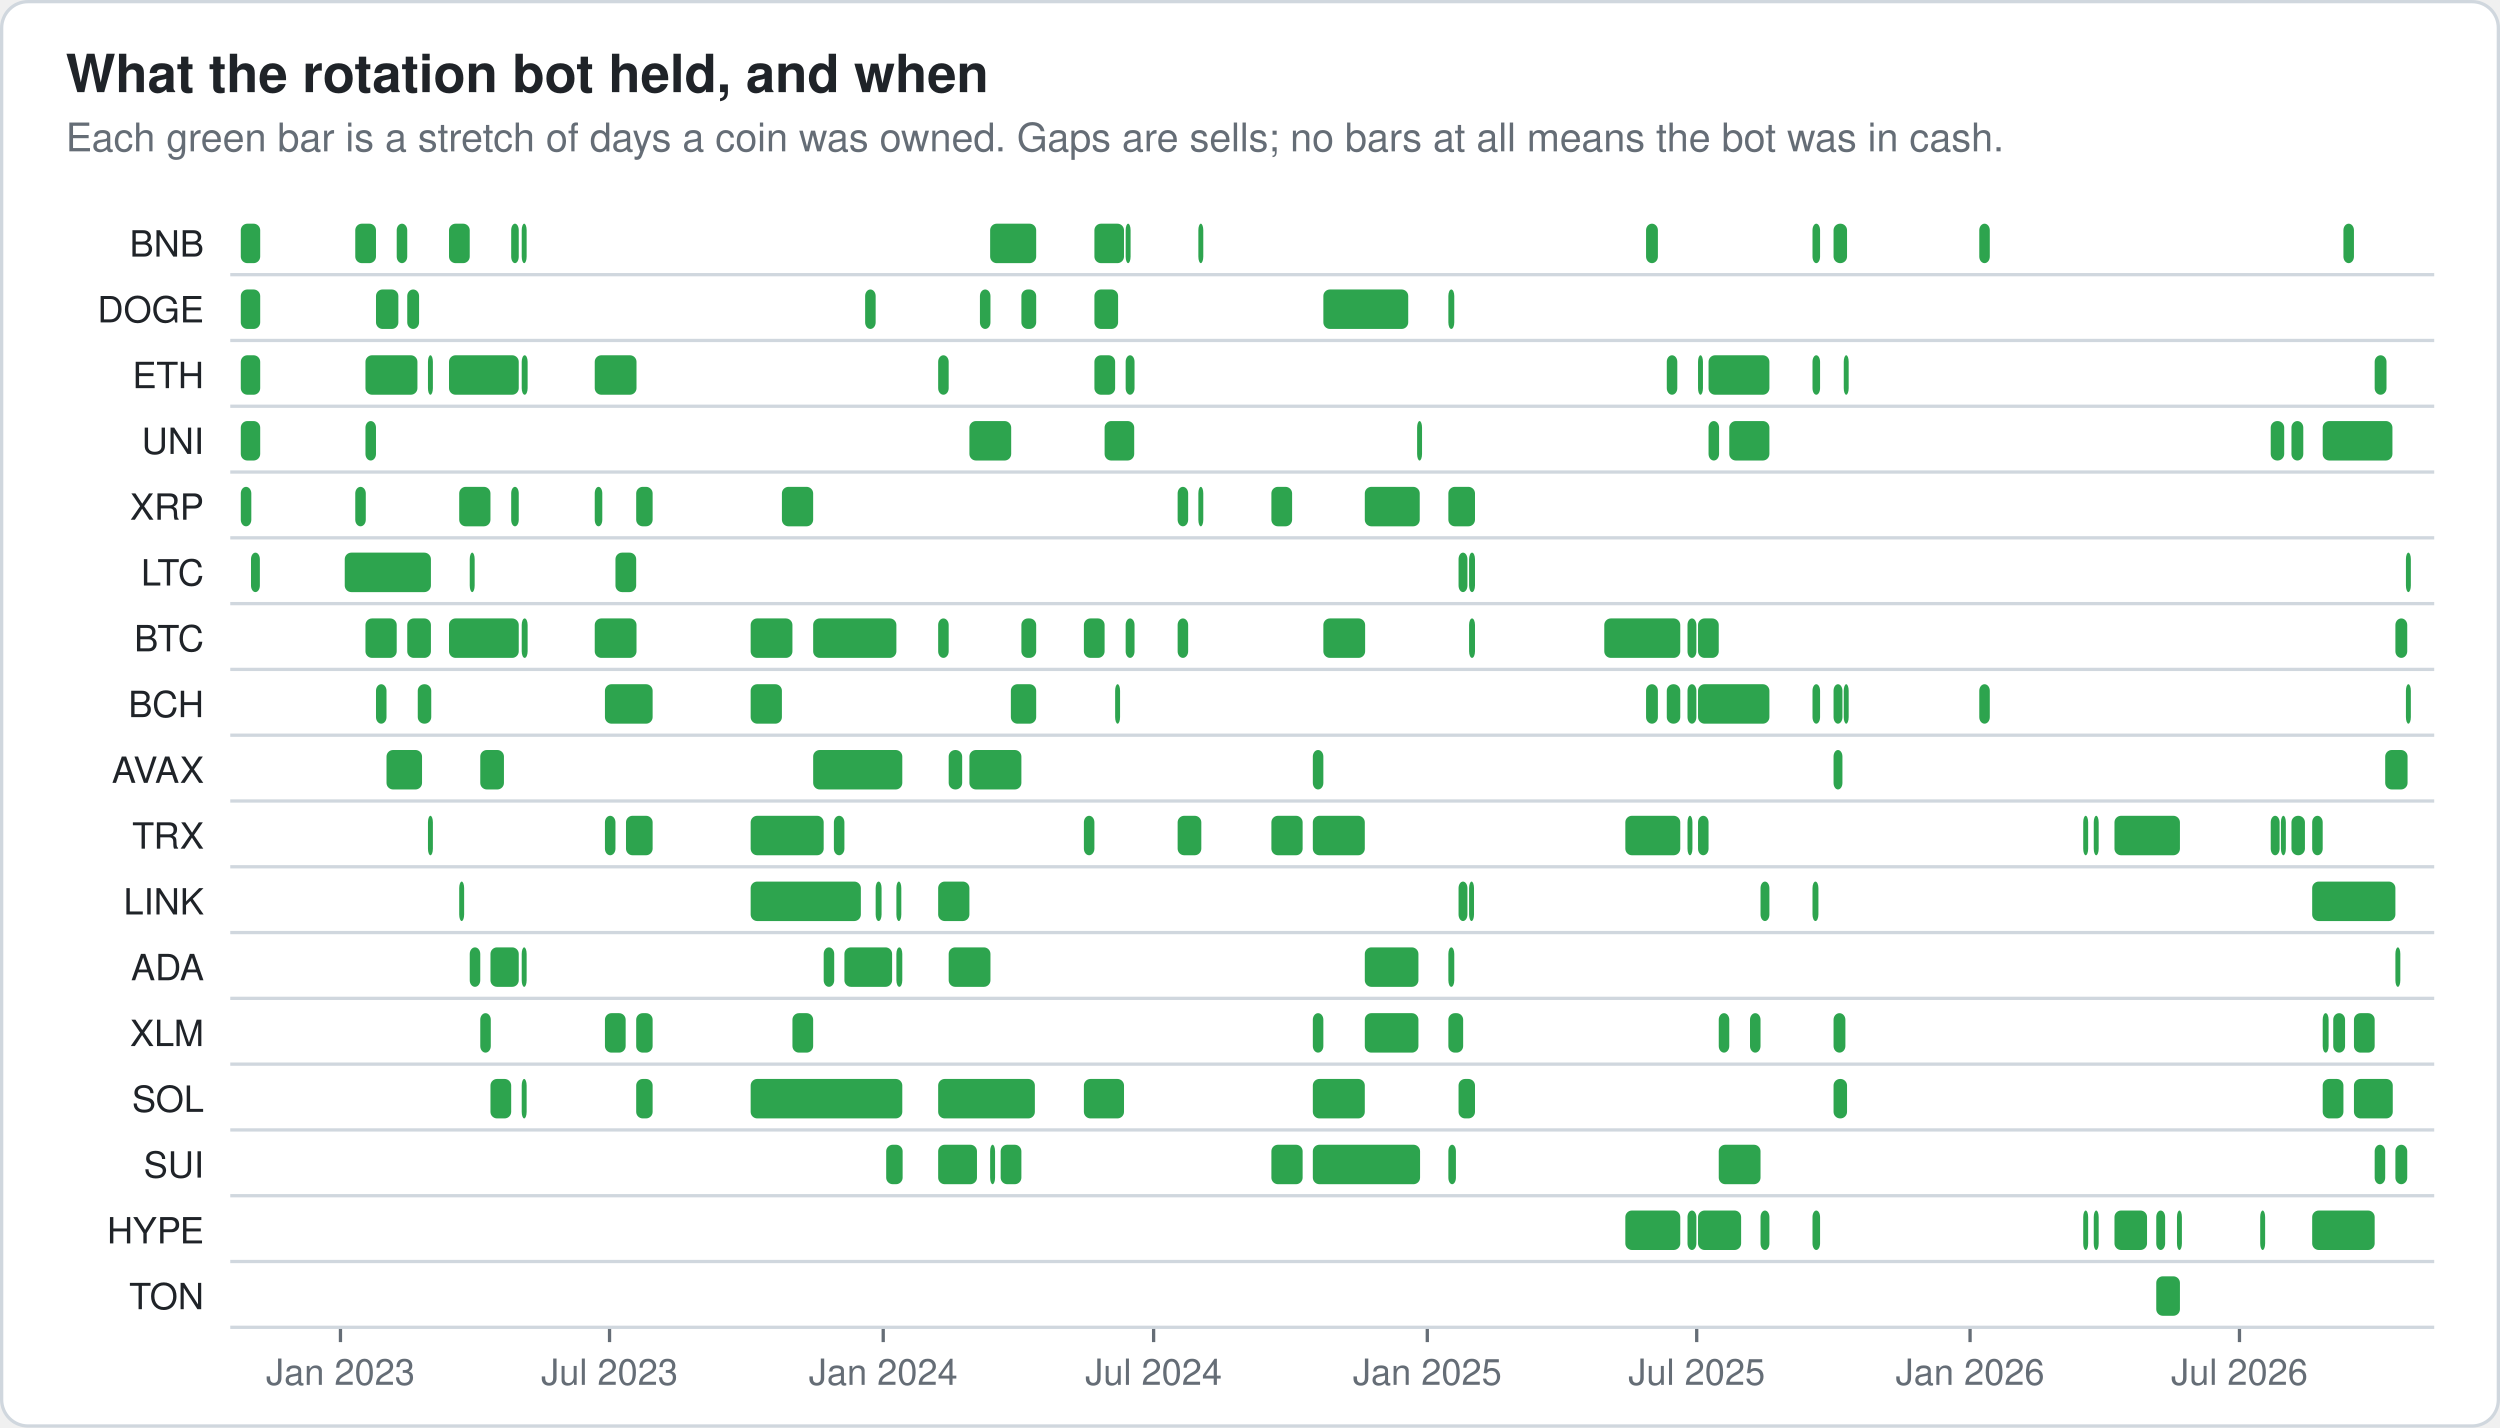
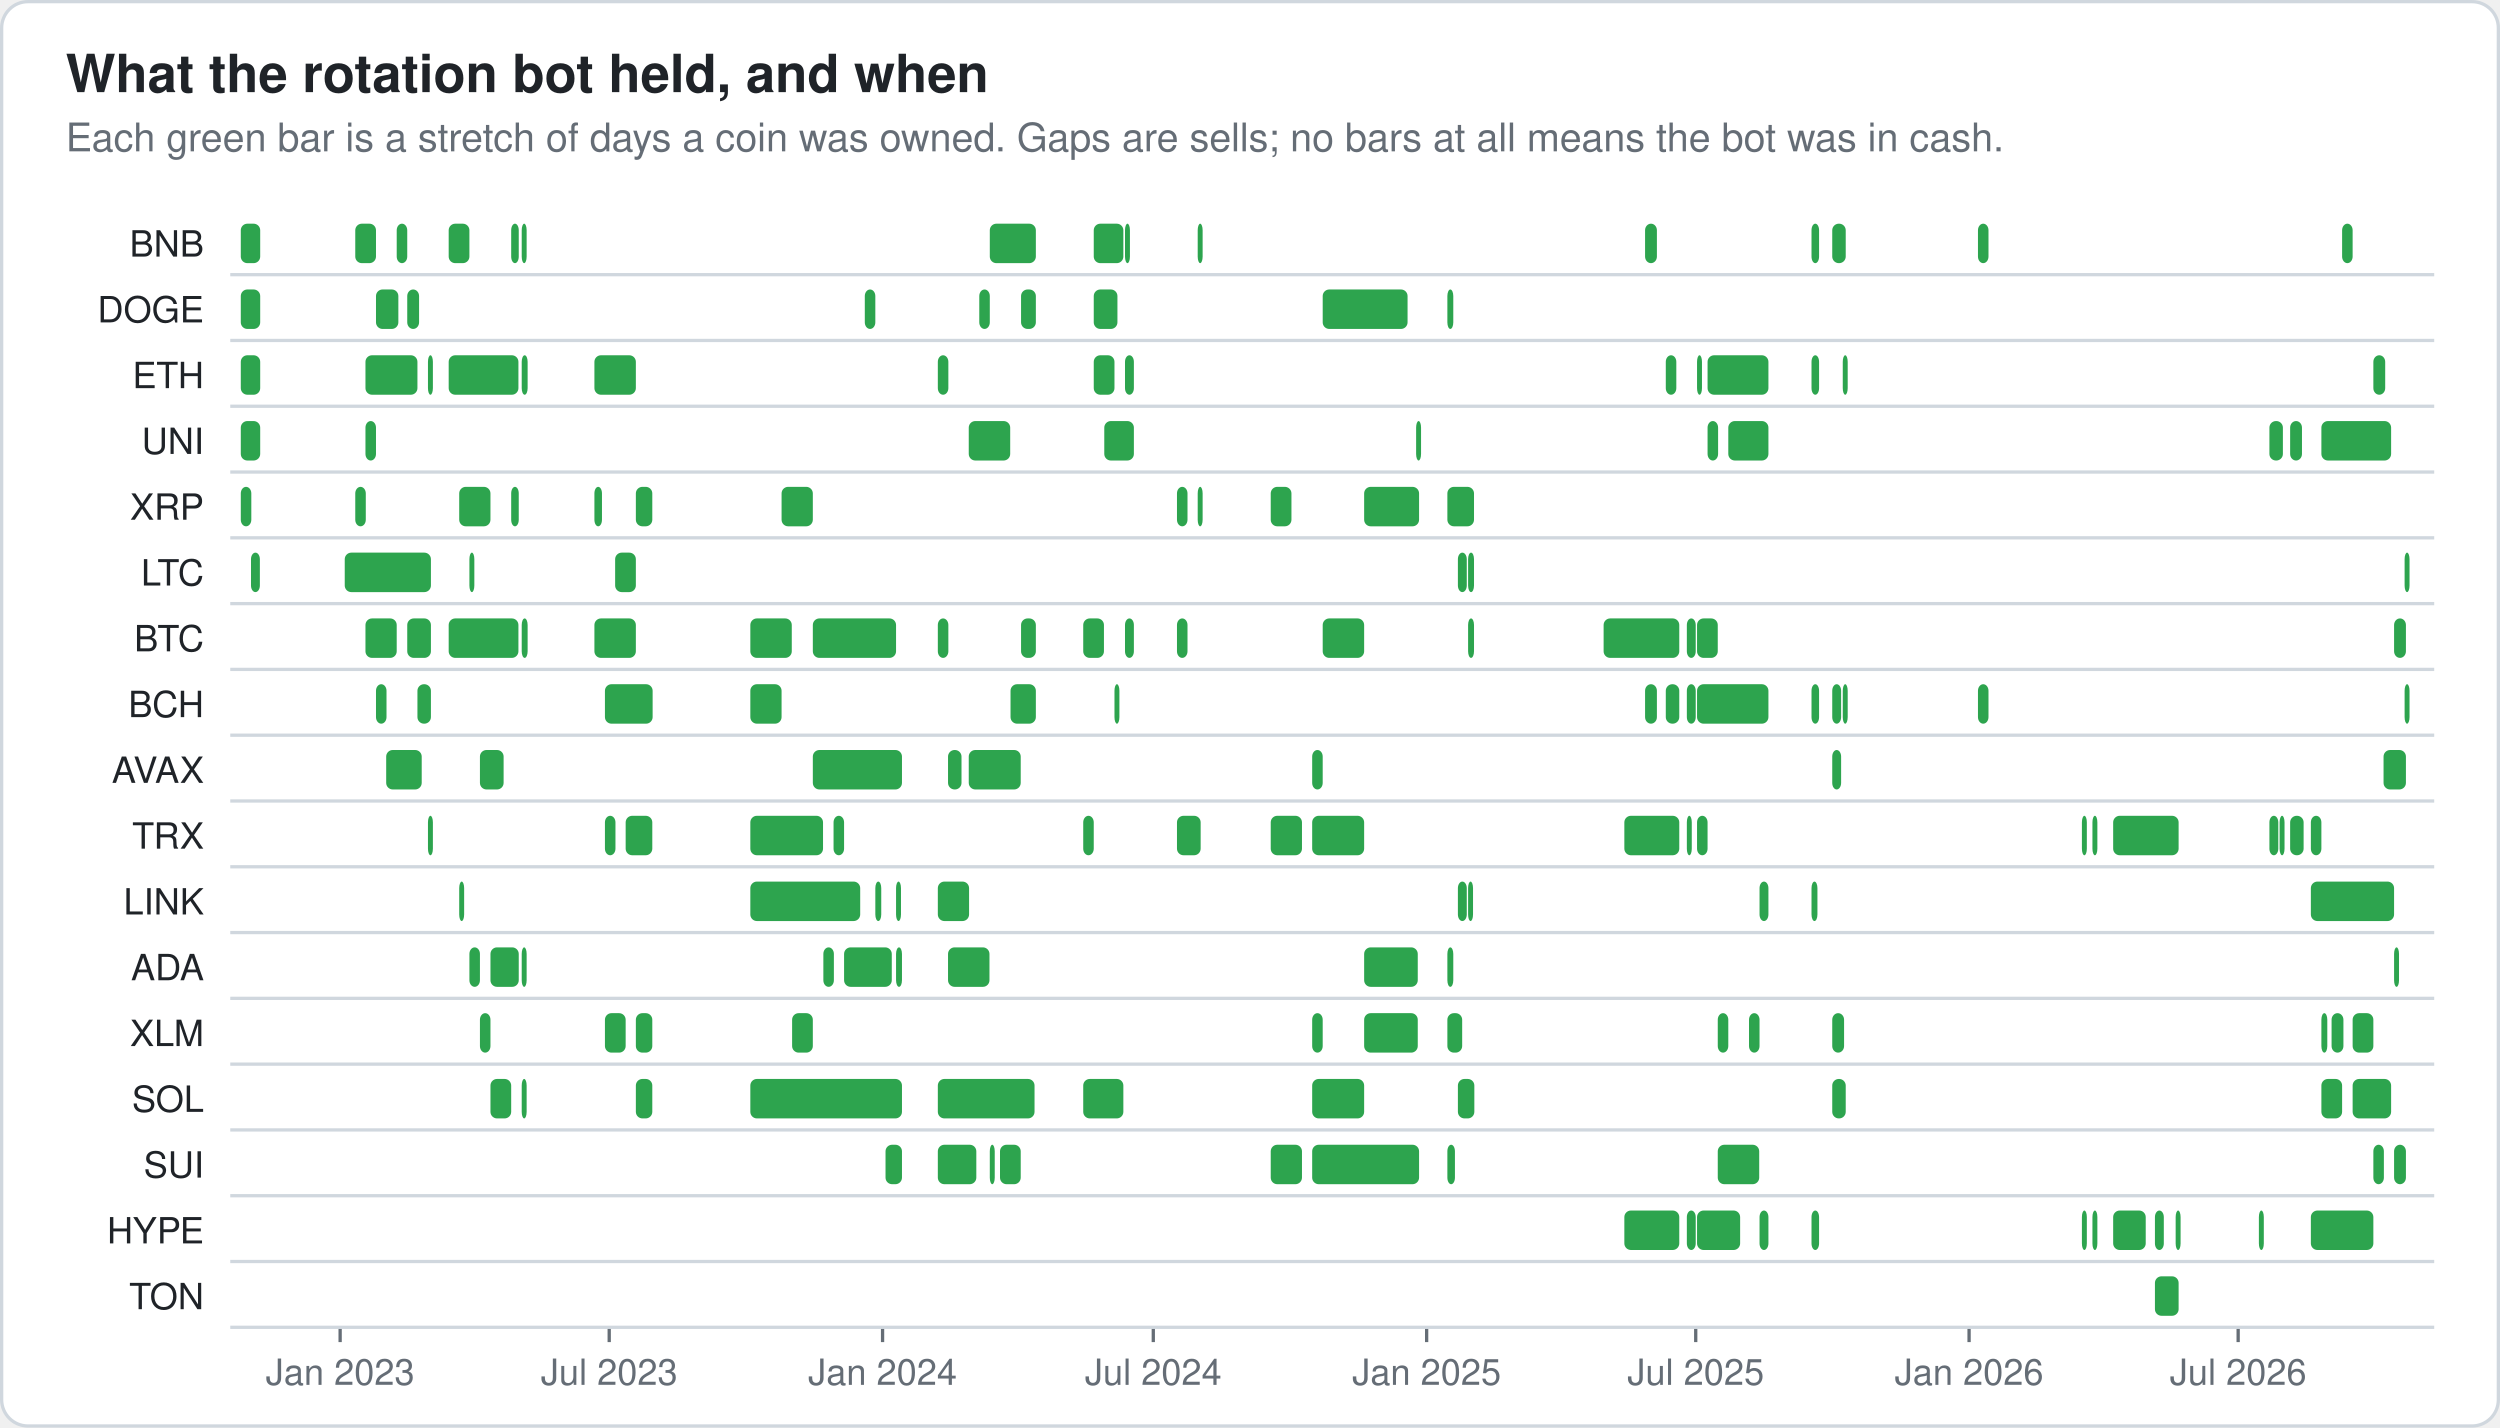
<svg xmlns="http://www.w3.org/2000/svg" width="760" height="434" viewBox="0 0 760 434" font-family="Helvetica, Arial, sans-serif">
  <rect x="0.5" y="0.5" width="759" height="433" rx="8" fill="#ffffff" stroke="#d0d7de" />
  <text x="20" y="28" font-size="16" font-weight="bold" fill="#1f2328">What the rotation bot held, and when</text>
  <text x="20" y="46" font-size="12" fill="#656d76">Each green bar is a stretch of days a coin was owned. Gaps are sells; no bars at all means the bot was in cash.</text>
  <text x="62" y="78" font-size="11" text-anchor="end" fill="#1f2328">BNB</text>
  <line x1="70" y1="83.5" x2="740" y2="83.5" stroke="#d0d7de" />
  <rect x="73.2" y="68" width="5.9" height="12" rx="2" fill="#2da44e" />
  <rect x="108.0" y="68" width="6.3" height="12" rx="2" fill="#2da44e" />
  <rect x="120.6" y="68" width="3.2" height="12" rx="2" fill="#2da44e" />
-   <rect x="136.5" y="68" width="6.3" height="12" rx="2" fill="#2da44e" />
+   <rect x="136.4" y="68" width="6.3" height="12" rx="2" fill="#2da44e" />
  <rect x="155.4" y="68" width="2.3" height="12" rx="2" fill="#2da44e" />
  <rect x="158.6" y="68" width="1.5" height="12" rx="2" fill="#2da44e" />
-   <rect x="301.0" y="68" width="14.0" height="12" rx="2" fill="#2da44e" />
-   <rect x="332.7" y="68" width="9.0" height="12" rx="2" fill="#2da44e" />
-   <rect x="342.2" y="68" width="1.5" height="12" rx="2" fill="#2da44e" />
-   <rect x="364.3" y="68" width="1.5" height="12" rx="2" fill="#2da44e" />
-   <rect x="500.4" y="68" width="3.6" height="12" rx="2" fill="#2da44e" />
-   <rect x="551.0" y="68" width="2.3" height="12" rx="2" fill="#2da44e" />
-   <rect x="557.4" y="68" width="4.1" height="12" rx="2" fill="#2da44e" />
-   <rect x="601.7" y="68" width="3.2" height="12" rx="2" fill="#2da44e" />
-   <rect x="712.4" y="68" width="3.2" height="12" rx="2" fill="#2da44e" />
+   <rect x="300.9" y="68" width="14.0" height="12" rx="2" fill="#2da44e" />
+   <rect x="332.5" y="68" width="9.0" height="12" rx="2" fill="#2da44e" />
+   <rect x="342.0" y="68" width="1.5" height="12" rx="2" fill="#2da44e" />
+   <rect x="364.1" y="68" width="1.5" height="12" rx="2" fill="#2da44e" />
+   <rect x="500.1" y="68" width="3.6" height="12" rx="2" fill="#2da44e" />
+   <rect x="550.7" y="68" width="2.3" height="12" rx="2" fill="#2da44e" />
+   <rect x="557.0" y="68" width="4.1" height="12" rx="2" fill="#2da44e" />
+   <rect x="601.3" y="68" width="3.2" height="12" rx="2" fill="#2da44e" />
+   <rect x="712.0" y="68" width="3.2" height="12" rx="2" fill="#2da44e" />
  <text x="62" y="98" font-size="11" text-anchor="end" fill="#1f2328">DOGE</text>
  <line x1="70" y1="103.5" x2="740" y2="103.5" stroke="#d0d7de" />
  <rect x="73.2" y="88" width="5.9" height="12" rx="2" fill="#2da44e" />
  <rect x="114.3" y="88" width="6.8" height="12" rx="2" fill="#2da44e" />
  <rect x="123.8" y="88" width="3.6" height="12" rx="2" fill="#2da44e" />
-   <rect x="263.0" y="88" width="3.2" height="12" rx="2" fill="#2da44e" />
-   <rect x="297.9" y="88" width="3.2" height="12" rx="2" fill="#2da44e" />
-   <rect x="310.5" y="88" width="4.5" height="12" rx="2" fill="#2da44e" />
-   <rect x="332.7" y="88" width="7.2" height="12" rx="2" fill="#2da44e" />
-   <rect x="402.3" y="88" width="25.8" height="12" rx="2" fill="#2da44e" />
-   <rect x="440.3" y="88" width="1.8" height="12" rx="2" fill="#2da44e" />
+   <rect x="262.9" y="88" width="3.2" height="12" rx="2" fill="#2da44e" />
+   <rect x="297.7" y="88" width="3.2" height="12" rx="2" fill="#2da44e" />
+   <rect x="310.4" y="88" width="4.5" height="12" rx="2" fill="#2da44e" />
+   <rect x="332.5" y="88" width="7.2" height="12" rx="2" fill="#2da44e" />
+   <rect x="402.1" y="88" width="25.8" height="12" rx="2" fill="#2da44e" />
+   <rect x="440.0" y="88" width="1.8" height="12" rx="2" fill="#2da44e" />
  <text x="62" y="118" font-size="11" text-anchor="end" fill="#1f2328">ETH</text>
  <line x1="70" y1="123.5" x2="740" y2="123.5" stroke="#d0d7de" />
  <rect x="73.2" y="108" width="5.9" height="12" rx="2" fill="#2da44e" />
  <rect x="111.1" y="108" width="15.8" height="12" rx="2" fill="#2da44e" />
  <rect x="130.1" y="108" width="1.5" height="12" rx="2" fill="#2da44e" />
-   <rect x="136.5" y="108" width="21.2" height="12" rx="2" fill="#2da44e" />
+   <rect x="136.4" y="108" width="21.2" height="12" rx="2" fill="#2da44e" />
  <rect x="158.6" y="108" width="1.8" height="12" rx="2" fill="#2da44e" />
-   <rect x="180.8" y="108" width="12.7" height="12" rx="2" fill="#2da44e" />
-   <rect x="285.2" y="108" width="3.2" height="12" rx="2" fill="#2da44e" />
-   <rect x="332.7" y="108" width="6.3" height="12" rx="2" fill="#2da44e" />
-   <rect x="342.2" y="108" width="2.7" height="12" rx="2" fill="#2da44e" />
-   <rect x="506.7" y="108" width="3.2" height="12" rx="2" fill="#2da44e" />
-   <rect x="516.2" y="108" width="1.5" height="12" rx="2" fill="#2da44e" />
-   <rect x="519.4" y="108" width="18.5" height="12" rx="2" fill="#2da44e" />
-   <rect x="551.0" y="108" width="2.3" height="12" rx="2" fill="#2da44e" />
-   <rect x="560.5" y="108" width="1.5" height="12" rx="2" fill="#2da44e" />
-   <rect x="721.9" y="108" width="3.6" height="12" rx="2" fill="#2da44e" />
+   <rect x="180.7" y="108" width="12.6" height="12" rx="2" fill="#2da44e" />
+   <rect x="285.1" y="108" width="3.2" height="12" rx="2" fill="#2da44e" />
+   <rect x="332.5" y="108" width="6.3" height="12" rx="2" fill="#2da44e" />
+   <rect x="342.0" y="108" width="2.7" height="12" rx="2" fill="#2da44e" />
+   <rect x="506.4" y="108" width="3.2" height="12" rx="2" fill="#2da44e" />
+   <rect x="515.9" y="108" width="1.5" height="12" rx="2" fill="#2da44e" />
+   <rect x="519.1" y="108" width="18.5" height="12" rx="2" fill="#2da44e" />
+   <rect x="550.7" y="108" width="2.3" height="12" rx="2" fill="#2da44e" />
+   <rect x="560.2" y="108" width="1.5" height="12" rx="2" fill="#2da44e" />
+   <rect x="721.5" y="108" width="3.6" height="12" rx="2" fill="#2da44e" />
  <text x="62" y="138" font-size="11" text-anchor="end" fill="#1f2328">UNI</text>
  <line x1="70" y1="143.5" x2="740" y2="143.5" stroke="#d0d7de" />
  <rect x="73.2" y="128" width="5.9" height="12" rx="2" fill="#2da44e" />
  <rect x="111.1" y="128" width="3.2" height="12" rx="2" fill="#2da44e" />
-   <rect x="294.7" y="128" width="12.7" height="12" rx="2" fill="#2da44e" />
-   <rect x="335.8" y="128" width="9.0" height="12" rx="2" fill="#2da44e" />
-   <rect x="430.8" y="128" width="1.5" height="12" rx="2" fill="#2da44e" />
-   <rect x="519.4" y="128" width="3.2" height="12" rx="2" fill="#2da44e" />
-   <rect x="525.7" y="128" width="12.2" height="12" rx="2" fill="#2da44e" />
-   <rect x="690.3" y="128" width="4.1" height="12" rx="2" fill="#2da44e" />
-   <rect x="696.6" y="128" width="3.6" height="12" rx="2" fill="#2da44e" />
-   <rect x="706.1" y="128" width="21.2" height="12" rx="2" fill="#2da44e" />
+   <rect x="294.5" y="128" width="12.6" height="12" rx="2" fill="#2da44e" />
+   <rect x="335.7" y="128" width="9.0" height="12" rx="2" fill="#2da44e" />
+   <rect x="430.5" y="128" width="1.5" height="12" rx="2" fill="#2da44e" />
+   <rect x="519.1" y="128" width="3.2" height="12" rx="2" fill="#2da44e" />
+   <rect x="525.4" y="128" width="12.2" height="12" rx="2" fill="#2da44e" />
+   <rect x="689.9" y="128" width="4.1" height="12" rx="2" fill="#2da44e" />
+   <rect x="696.2" y="128" width="3.6" height="12" rx="2" fill="#2da44e" />
+   <rect x="705.7" y="128" width="21.2" height="12" rx="2" fill="#2da44e" />
  <text x="62" y="158" font-size="11" text-anchor="end" fill="#1f2328">XRP</text>
  <line x1="70" y1="163.5" x2="740" y2="163.5" stroke="#d0d7de" />
  <rect x="73.2" y="148" width="3.2" height="12" rx="2" fill="#2da44e" />
  <rect x="108.0" y="148" width="3.2" height="12" rx="2" fill="#2da44e" />
  <rect x="139.6" y="148" width="9.5" height="12" rx="2" fill="#2da44e" />
  <rect x="155.4" y="148" width="2.3" height="12" rx="2" fill="#2da44e" />
-   <rect x="180.8" y="148" width="2.3" height="12" rx="2" fill="#2da44e" />
-   <rect x="193.4" y="148" width="5.0" height="12" rx="2" fill="#2da44e" />
-   <rect x="237.7" y="148" width="9.5" height="12" rx="2" fill="#2da44e" />
-   <rect x="358.0" y="148" width="3.2" height="12" rx="2" fill="#2da44e" />
-   <rect x="364.3" y="148" width="1.5" height="12" rx="2" fill="#2da44e" />
-   <rect x="386.5" y="148" width="6.3" height="12" rx="2" fill="#2da44e" />
-   <rect x="414.9" y="148" width="16.7" height="12" rx="2" fill="#2da44e" />
-   <rect x="440.3" y="148" width="8.1" height="12" rx="2" fill="#2da44e" />
+   <rect x="180.7" y="148" width="2.3" height="12" rx="2" fill="#2da44e" />
+   <rect x="193.3" y="148" width="5.0" height="12" rx="2" fill="#2da44e" />
+   <rect x="237.6" y="148" width="9.5" height="12" rx="2" fill="#2da44e" />
+   <rect x="357.8" y="148" width="3.2" height="12" rx="2" fill="#2da44e" />
+   <rect x="364.1" y="148" width="1.5" height="12" rx="2" fill="#2da44e" />
+   <rect x="386.3" y="148" width="6.3" height="12" rx="2" fill="#2da44e" />
+   <rect x="414.7" y="148" width="16.7" height="12" rx="2" fill="#2da44e" />
+   <rect x="440.0" y="148" width="8.1" height="12" rx="2" fill="#2da44e" />
  <text x="62" y="178" font-size="11" text-anchor="end" fill="#1f2328">LTC</text>
  <line x1="70" y1="183.5" x2="740" y2="183.5" stroke="#d0d7de" />
  <rect x="76.3" y="168" width="2.7" height="12" rx="2" fill="#2da44e" />
  <rect x="104.8" y="168" width="26.2" height="12" rx="2" fill="#2da44e" />
-   <rect x="142.8" y="168" width="1.5" height="12" rx="2" fill="#2da44e" />
-   <rect x="187.1" y="168" width="6.3" height="12" rx="2" fill="#2da44e" />
-   <rect x="443.4" y="168" width="2.7" height="12" rx="2" fill="#2da44e" />
-   <rect x="446.6" y="168" width="1.8" height="12" rx="2" fill="#2da44e" />
-   <rect x="731.4" y="168" width="1.5" height="12" rx="2" fill="#2da44e" />
+   <rect x="142.7" y="168" width="1.5" height="12" rx="2" fill="#2da44e" />
+   <rect x="187.0" y="168" width="6.3" height="12" rx="2" fill="#2da44e" />
+   <rect x="443.2" y="168" width="2.7" height="12" rx="2" fill="#2da44e" />
+   <rect x="446.3" y="168" width="1.8" height="12" rx="2" fill="#2da44e" />
+   <rect x="731.0" y="168" width="1.5" height="12" rx="2" fill="#2da44e" />
  <text x="62" y="198" font-size="11" text-anchor="end" fill="#1f2328">BTC</text>
  <line x1="70" y1="203.5" x2="740" y2="203.5" stroke="#d0d7de" />
  <rect x="111.1" y="188" width="9.5" height="12" rx="2" fill="#2da44e" />
  <rect x="123.8" y="188" width="7.2" height="12" rx="2" fill="#2da44e" />
-   <rect x="136.5" y="188" width="21.2" height="12" rx="2" fill="#2da44e" />
+   <rect x="136.4" y="188" width="21.2" height="12" rx="2" fill="#2da44e" />
  <rect x="158.6" y="188" width="1.8" height="12" rx="2" fill="#2da44e" />
-   <rect x="180.8" y="188" width="12.7" height="12" rx="2" fill="#2da44e" />
-   <rect x="228.2" y="188" width="12.7" height="12" rx="2" fill="#2da44e" />
-   <rect x="247.2" y="188" width="25.3" height="12" rx="2" fill="#2da44e" />
-   <rect x="285.2" y="188" width="3.2" height="12" rx="2" fill="#2da44e" />
-   <rect x="310.5" y="188" width="4.5" height="12" rx="2" fill="#2da44e" />
-   <rect x="329.5" y="188" width="6.3" height="12" rx="2" fill="#2da44e" />
-   <rect x="342.2" y="188" width="2.7" height="12" rx="2" fill="#2da44e" />
-   <rect x="358.0" y="188" width="3.2" height="12" rx="2" fill="#2da44e" />
-   <rect x="402.3" y="188" width="12.7" height="12" rx="2" fill="#2da44e" />
-   <rect x="446.6" y="188" width="1.8" height="12" rx="2" fill="#2da44e" />
-   <rect x="487.7" y="188" width="23.1" height="12" rx="2" fill="#2da44e" />
-   <rect x="513.0" y="188" width="2.7" height="12" rx="2" fill="#2da44e" />
-   <rect x="516.2" y="188" width="6.3" height="12" rx="2" fill="#2da44e" />
-   <rect x="728.2" y="188" width="3.6" height="12" rx="2" fill="#2da44e" />
+   <rect x="180.7" y="188" width="12.6" height="12" rx="2" fill="#2da44e" />
+   <rect x="228.1" y="188" width="12.6" height="12" rx="2" fill="#2da44e" />
+   <rect x="247.1" y="188" width="25.3" height="12" rx="2" fill="#2da44e" />
+   <rect x="285.1" y="188" width="3.2" height="12" rx="2" fill="#2da44e" />
+   <rect x="310.4" y="188" width="4.5" height="12" rx="2" fill="#2da44e" />
+   <rect x="329.3" y="188" width="6.3" height="12" rx="2" fill="#2da44e" />
+   <rect x="342.0" y="188" width="2.7" height="12" rx="2" fill="#2da44e" />
+   <rect x="357.8" y="188" width="3.2" height="12" rx="2" fill="#2da44e" />
+   <rect x="402.1" y="188" width="12.6" height="12" rx="2" fill="#2da44e" />
+   <rect x="446.3" y="188" width="1.8" height="12" rx="2" fill="#2da44e" />
+   <rect x="487.5" y="188" width="23.0" height="12" rx="2" fill="#2da44e" />
+   <rect x="512.8" y="188" width="2.7" height="12" rx="2" fill="#2da44e" />
+   <rect x="515.9" y="188" width="6.3" height="12" rx="2" fill="#2da44e" />
+   <rect x="727.8" y="188" width="3.6" height="12" rx="2" fill="#2da44e" />
  <text x="62" y="218" font-size="11" text-anchor="end" fill="#1f2328">BCH</text>
  <line x1="70" y1="223.5" x2="740" y2="223.5" stroke="#d0d7de" />
  <rect x="114.3" y="208" width="3.2" height="12" rx="2" fill="#2da44e" />
-   <rect x="127.0" y="208" width="4.1" height="12" rx="2" fill="#2da44e" />
+   <rect x="126.9" y="208" width="4.1" height="12" rx="2" fill="#2da44e" />
  <rect x="183.9" y="208" width="14.5" height="12" rx="2" fill="#2da44e" />
-   <rect x="228.2" y="208" width="9.5" height="12" rx="2" fill="#2da44e" />
-   <rect x="307.3" y="208" width="7.7" height="12" rx="2" fill="#2da44e" />
-   <rect x="339.0" y="208" width="1.5" height="12" rx="2" fill="#2da44e" />
-   <rect x="500.4" y="208" width="3.6" height="12" rx="2" fill="#2da44e" />
-   <rect x="506.7" y="208" width="4.1" height="12" rx="2" fill="#2da44e" />
-   <rect x="513.0" y="208" width="2.7" height="12" rx="2" fill="#2da44e" />
-   <rect x="516.2" y="208" width="21.7" height="12" rx="2" fill="#2da44e" />
-   <rect x="551.0" y="208" width="2.3" height="12" rx="2" fill="#2da44e" />
-   <rect x="557.4" y="208" width="2.7" height="12" rx="2" fill="#2da44e" />
-   <rect x="560.5" y="208" width="1.5" height="12" rx="2" fill="#2da44e" />
-   <rect x="601.7" y="208" width="3.2" height="12" rx="2" fill="#2da44e" />
-   <rect x="731.4" y="208" width="1.5" height="12" rx="2" fill="#2da44e" />
+   <rect x="228.1" y="208" width="9.5" height="12" rx="2" fill="#2da44e" />
+   <rect x="307.2" y="208" width="7.7" height="12" rx="2" fill="#2da44e" />
+   <rect x="338.8" y="208" width="1.5" height="12" rx="2" fill="#2da44e" />
+   <rect x="500.1" y="208" width="3.6" height="12" rx="2" fill="#2da44e" />
+   <rect x="506.4" y="208" width="4.1" height="12" rx="2" fill="#2da44e" />
+   <rect x="512.8" y="208" width="2.7" height="12" rx="2" fill="#2da44e" />
+   <rect x="515.9" y="208" width="21.7" height="12" rx="2" fill="#2da44e" />
+   <rect x="550.7" y="208" width="2.3" height="12" rx="2" fill="#2da44e" />
+   <rect x="557.0" y="208" width="2.7" height="12" rx="2" fill="#2da44e" />
+   <rect x="560.2" y="208" width="1.5" height="12" rx="2" fill="#2da44e" />
+   <rect x="601.3" y="208" width="3.2" height="12" rx="2" fill="#2da44e" />
+   <rect x="731.0" y="208" width="1.5" height="12" rx="2" fill="#2da44e" />
  <text x="62" y="238" font-size="11" text-anchor="end" fill="#1f2328">AVAX</text>
  <line x1="70" y1="243.5" x2="740" y2="243.5" stroke="#d0d7de" />
-   <rect x="117.5" y="228" width="10.8" height="12" rx="2" fill="#2da44e" />
-   <rect x="146.0" y="228" width="7.2" height="12" rx="2" fill="#2da44e" />
-   <rect x="247.2" y="228" width="27.1" height="12" rx="2" fill="#2da44e" />
-   <rect x="288.4" y="228" width="4.1" height="12" rx="2" fill="#2da44e" />
-   <rect x="294.7" y="228" width="15.8" height="12" rx="2" fill="#2da44e" />
-   <rect x="399.1" y="228" width="3.2" height="12" rx="2" fill="#2da44e" />
-   <rect x="557.4" y="228" width="2.7" height="12" rx="2" fill="#2da44e" />
-   <rect x="725.1" y="228" width="6.8" height="12" rx="2" fill="#2da44e" />
+   <rect x="117.4" y="228" width="10.8" height="12" rx="2" fill="#2da44e" />
+   <rect x="145.9" y="228" width="7.2" height="12" rx="2" fill="#2da44e" />
+   <rect x="247.1" y="228" width="27.1" height="12" rx="2" fill="#2da44e" />
+   <rect x="288.2" y="228" width="4.1" height="12" rx="2" fill="#2da44e" />
+   <rect x="294.5" y="228" width="15.8" height="12" rx="2" fill="#2da44e" />
+   <rect x="398.9" y="228" width="3.2" height="12" rx="2" fill="#2da44e" />
+   <rect x="557.0" y="228" width="2.7" height="12" rx="2" fill="#2da44e" />
+   <rect x="724.6" y="228" width="6.8" height="12" rx="2" fill="#2da44e" />
  <text x="62" y="258" font-size="11" text-anchor="end" fill="#1f2328">TRX</text>
  <line x1="70" y1="263.5" x2="740" y2="263.5" stroke="#d0d7de" />
  <rect x="130.1" y="248" width="1.5" height="12" rx="2" fill="#2da44e" />
  <rect x="183.9" y="248" width="3.2" height="12" rx="2" fill="#2da44e" />
-   <rect x="190.3" y="248" width="8.1" height="12" rx="2" fill="#2da44e" />
-   <rect x="228.2" y="248" width="22.2" height="12" rx="2" fill="#2da44e" />
-   <rect x="253.5" y="248" width="3.2" height="12" rx="2" fill="#2da44e" />
-   <rect x="329.5" y="248" width="3.2" height="12" rx="2" fill="#2da44e" />
-   <rect x="358.0" y="248" width="7.2" height="12" rx="2" fill="#2da44e" />
-   <rect x="386.5" y="248" width="9.5" height="12" rx="2" fill="#2da44e" />
-   <rect x="399.1" y="248" width="15.8" height="12" rx="2" fill="#2da44e" />
-   <rect x="494.1" y="248" width="16.7" height="12" rx="2" fill="#2da44e" />
-   <rect x="513.0" y="248" width="1.5" height="12" rx="2" fill="#2da44e" />
-   <rect x="516.2" y="248" width="3.2" height="12" rx="2" fill="#2da44e" />
-   <rect x="633.3" y="248" width="1.5" height="12" rx="2" fill="#2da44e" />
-   <rect x="636.5" y="248" width="1.5" height="12" rx="2" fill="#2da44e" />
-   <rect x="642.8" y="248" width="19.9" height="12" rx="2" fill="#2da44e" />
-   <rect x="690.3" y="248" width="2.7" height="12" rx="2" fill="#2da44e" />
-   <rect x="693.4" y="248" width="1.5" height="12" rx="2" fill="#2da44e" />
-   <rect x="696.6" y="248" width="4.1" height="12" rx="2" fill="#2da44e" />
-   <rect x="702.9" y="248" width="3.2" height="12" rx="2" fill="#2da44e" />
+   <rect x="190.2" y="248" width="8.1" height="12" rx="2" fill="#2da44e" />
+   <rect x="228.1" y="248" width="22.1" height="12" rx="2" fill="#2da44e" />
+   <rect x="253.4" y="248" width="3.2" height="12" rx="2" fill="#2da44e" />
+   <rect x="329.3" y="248" width="3.2" height="12" rx="2" fill="#2da44e" />
+   <rect x="357.8" y="248" width="7.2" height="12" rx="2" fill="#2da44e" />
+   <rect x="386.3" y="248" width="9.5" height="12" rx="2" fill="#2da44e" />
+   <rect x="398.9" y="248" width="15.8" height="12" rx="2" fill="#2da44e" />
+   <rect x="493.8" y="248" width="16.7" height="12" rx="2" fill="#2da44e" />
+   <rect x="512.8" y="248" width="1.5" height="12" rx="2" fill="#2da44e" />
+   <rect x="515.9" y="248" width="3.2" height="12" rx="2" fill="#2da44e" />
+   <rect x="632.9" y="248" width="1.5" height="12" rx="2" fill="#2da44e" />
+   <rect x="636.1" y="248" width="1.5" height="12" rx="2" fill="#2da44e" />
+   <rect x="642.4" y="248" width="19.9" height="12" rx="2" fill="#2da44e" />
+   <rect x="689.9" y="248" width="2.7" height="12" rx="2" fill="#2da44e" />
+   <rect x="693.0" y="248" width="1.5" height="12" rx="2" fill="#2da44e" />
+   <rect x="696.2" y="248" width="4.1" height="12" rx="2" fill="#2da44e" />
+   <rect x="702.5" y="248" width="3.2" height="12" rx="2" fill="#2da44e" />
  <text x="62" y="278" font-size="11" text-anchor="end" fill="#1f2328">LINK</text>
  <line x1="70" y1="283.5" x2="740" y2="283.5" stroke="#d0d7de" />
  <rect x="139.6" y="268" width="1.5" height="12" rx="2" fill="#2da44e" />
-   <rect x="228.2" y="268" width="33.5" height="12" rx="2" fill="#2da44e" />
-   <rect x="266.2" y="268" width="1.8" height="12" rx="2" fill="#2da44e" />
-   <rect x="272.5" y="268" width="1.5" height="12" rx="2" fill="#2da44e" />
-   <rect x="285.2" y="268" width="9.5" height="12" rx="2" fill="#2da44e" />
-   <rect x="443.4" y="268" width="2.7" height="12" rx="2" fill="#2da44e" />
-   <rect x="446.6" y="268" width="1.5" height="12" rx="2" fill="#2da44e" />
-   <rect x="535.2" y="268" width="2.7" height="12" rx="2" fill="#2da44e" />
-   <rect x="551.0" y="268" width="1.8" height="12" rx="2" fill="#2da44e" />
-   <rect x="702.9" y="268" width="25.3" height="12" rx="2" fill="#2da44e" />
+   <rect x="228.1" y="268" width="33.4" height="12" rx="2" fill="#2da44e" />
+   <rect x="266.1" y="268" width="1.8" height="12" rx="2" fill="#2da44e" />
+   <rect x="272.4" y="268" width="1.5" height="12" rx="2" fill="#2da44e" />
+   <rect x="285.1" y="268" width="9.5" height="12" rx="2" fill="#2da44e" />
+   <rect x="443.2" y="268" width="2.7" height="12" rx="2" fill="#2da44e" />
+   <rect x="446.3" y="268" width="1.5" height="12" rx="2" fill="#2da44e" />
+   <rect x="534.9" y="268" width="2.7" height="12" rx="2" fill="#2da44e" />
+   <rect x="550.7" y="268" width="1.8" height="12" rx="2" fill="#2da44e" />
+   <rect x="702.5" y="268" width="25.3" height="12" rx="2" fill="#2da44e" />
  <text x="62" y="298" font-size="11" text-anchor="end" fill="#1f2328">ADA</text>
  <line x1="70" y1="303.5" x2="740" y2="303.5" stroke="#d0d7de" />
-   <rect x="142.8" y="288" width="3.2" height="12" rx="2" fill="#2da44e" />
+   <rect x="142.7" y="288" width="3.2" height="12" rx="2" fill="#2da44e" />
  <rect x="149.1" y="288" width="8.6" height="12" rx="2" fill="#2da44e" />
  <rect x="158.6" y="288" width="1.5" height="12" rx="2" fill="#2da44e" />
-   <rect x="250.4" y="288" width="3.2" height="12" rx="2" fill="#2da44e" />
-   <rect x="256.7" y="288" width="14.5" height="12" rx="2" fill="#2da44e" />
-   <rect x="272.5" y="288" width="1.8" height="12" rx="2" fill="#2da44e" />
-   <rect x="288.4" y="288" width="12.7" height="12" rx="2" fill="#2da44e" />
-   <rect x="414.9" y="288" width="16.3" height="12" rx="2" fill="#2da44e" />
-   <rect x="440.3" y="288" width="1.8" height="12" rx="2" fill="#2da44e" />
-   <rect x="728.2" y="288" width="1.5" height="12" rx="2" fill="#2da44e" />
+   <rect x="250.3" y="288" width="3.2" height="12" rx="2" fill="#2da44e" />
+   <rect x="256.6" y="288" width="14.5" height="12" rx="2" fill="#2da44e" />
+   <rect x="272.4" y="288" width="1.8" height="12" rx="2" fill="#2da44e" />
+   <rect x="288.2" y="288" width="12.6" height="12" rx="2" fill="#2da44e" />
+   <rect x="414.7" y="288" width="16.3" height="12" rx="2" fill="#2da44e" />
+   <rect x="440.0" y="288" width="1.8" height="12" rx="2" fill="#2da44e" />
+   <rect x="727.8" y="288" width="1.5" height="12" rx="2" fill="#2da44e" />
  <text x="62" y="318" font-size="11" text-anchor="end" fill="#1f2328">XLM</text>
  <line x1="70" y1="323.5" x2="740" y2="323.5" stroke="#d0d7de" />
-   <rect x="146.0" y="308" width="3.2" height="12" rx="2" fill="#2da44e" />
+   <rect x="145.9" y="308" width="3.2" height="12" rx="2" fill="#2da44e" />
  <rect x="183.9" y="308" width="6.3" height="12" rx="2" fill="#2da44e" />
-   <rect x="193.4" y="308" width="5.0" height="12" rx="2" fill="#2da44e" />
-   <rect x="240.9" y="308" width="6.3" height="12" rx="2" fill="#2da44e" />
-   <rect x="399.1" y="308" width="3.2" height="12" rx="2" fill="#2da44e" />
-   <rect x="414.9" y="308" width="16.3" height="12" rx="2" fill="#2da44e" />
-   <rect x="440.3" y="308" width="4.5" height="12" rx="2" fill="#2da44e" />
-   <rect x="522.5" y="308" width="3.2" height="12" rx="2" fill="#2da44e" />
-   <rect x="532.0" y="308" width="3.2" height="12" rx="2" fill="#2da44e" />
-   <rect x="557.4" y="308" width="3.6" height="12" rx="2" fill="#2da44e" />
-   <rect x="706.1" y="308" width="1.8" height="12" rx="2" fill="#2da44e" />
-   <rect x="709.3" y="308" width="3.6" height="12" rx="2" fill="#2da44e" />
-   <rect x="715.6" y="308" width="6.3" height="12" rx="2" fill="#2da44e" />
+   <rect x="193.3" y="308" width="5.0" height="12" rx="2" fill="#2da44e" />
+   <rect x="240.8" y="308" width="6.3" height="12" rx="2" fill="#2da44e" />
+   <rect x="398.9" y="308" width="3.2" height="12" rx="2" fill="#2da44e" />
+   <rect x="414.7" y="308" width="16.3" height="12" rx="2" fill="#2da44e" />
+   <rect x="440.0" y="308" width="4.5" height="12" rx="2" fill="#2da44e" />
+   <rect x="522.2" y="308" width="3.2" height="12" rx="2" fill="#2da44e" />
+   <rect x="531.7" y="308" width="3.2" height="12" rx="2" fill="#2da44e" />
+   <rect x="557.0" y="308" width="3.6" height="12" rx="2" fill="#2da44e" />
+   <rect x="705.7" y="308" width="1.8" height="12" rx="2" fill="#2da44e" />
+   <rect x="708.8" y="308" width="3.6" height="12" rx="2" fill="#2da44e" />
+   <rect x="715.2" y="308" width="6.3" height="12" rx="2" fill="#2da44e" />
  <text x="62" y="338" font-size="11" text-anchor="end" fill="#1f2328">SOL</text>
  <line x1="70" y1="343.5" x2="740" y2="343.5" stroke="#d0d7de" />
  <rect x="149.1" y="328" width="6.3" height="12" rx="2" fill="#2da44e" />
  <rect x="158.6" y="328" width="1.5" height="12" rx="2" fill="#2da44e" />
-   <rect x="193.4" y="328" width="5.0" height="12" rx="2" fill="#2da44e" />
-   <rect x="228.2" y="328" width="46.1" height="12" rx="2" fill="#2da44e" />
-   <rect x="285.2" y="328" width="29.4" height="12" rx="2" fill="#2da44e" />
-   <rect x="329.5" y="328" width="12.2" height="12" rx="2" fill="#2da44e" />
-   <rect x="399.1" y="328" width="15.8" height="12" rx="2" fill="#2da44e" />
-   <rect x="443.4" y="328" width="5.0" height="12" rx="2" fill="#2da44e" />
-   <rect x="557.4" y="328" width="4.1" height="12" rx="2" fill="#2da44e" />
-   <rect x="706.1" y="328" width="6.3" height="12" rx="2" fill="#2da44e" />
-   <rect x="715.6" y="328" width="11.8" height="12" rx="2" fill="#2da44e" />
+   <rect x="193.3" y="328" width="5.0" height="12" rx="2" fill="#2da44e" />
+   <rect x="228.1" y="328" width="46.1" height="12" rx="2" fill="#2da44e" />
+   <rect x="285.1" y="328" width="29.4" height="12" rx="2" fill="#2da44e" />
+   <rect x="329.3" y="328" width="12.2" height="12" rx="2" fill="#2da44e" />
+   <rect x="398.9" y="328" width="15.8" height="12" rx="2" fill="#2da44e" />
+   <rect x="443.2" y="328" width="5.0" height="12" rx="2" fill="#2da44e" />
+   <rect x="557.0" y="328" width="4.1" height="12" rx="2" fill="#2da44e" />
+   <rect x="705.7" y="328" width="6.3" height="12" rx="2" fill="#2da44e" />
+   <rect x="715.2" y="328" width="11.7" height="12" rx="2" fill="#2da44e" />
  <text x="62" y="358" font-size="11" text-anchor="end" fill="#1f2328">SUI</text>
  <line x1="70" y1="363.5" x2="740" y2="363.5" stroke="#d0d7de" />
-   <rect x="269.4" y="348" width="5.0" height="12" rx="2" fill="#2da44e" />
-   <rect x="285.2" y="348" width="11.8" height="12" rx="2" fill="#2da44e" />
-   <rect x="301.0" y="348" width="1.5" height="12" rx="2" fill="#2da44e" />
-   <rect x="304.2" y="348" width="6.3" height="12" rx="2" fill="#2da44e" />
-   <rect x="386.5" y="348" width="9.5" height="12" rx="2" fill="#2da44e" />
-   <rect x="399.1" y="348" width="32.6" height="12" rx="2" fill="#2da44e" />
-   <rect x="440.3" y="348" width="2.3" height="12" rx="2" fill="#2da44e" />
-   <rect x="522.5" y="348" width="12.7" height="12" rx="2" fill="#2da44e" />
-   <rect x="721.9" y="348" width="3.2" height="12" rx="2" fill="#2da44e" />
-   <rect x="728.2" y="348" width="3.6" height="12" rx="2" fill="#2da44e" />
+   <rect x="269.2" y="348" width="5.0" height="12" rx="2" fill="#2da44e" />
+   <rect x="285.1" y="348" width="11.7" height="12" rx="2" fill="#2da44e" />
+   <rect x="300.9" y="348" width="1.5" height="12" rx="2" fill="#2da44e" />
+   <rect x="304.0" y="348" width="6.3" height="12" rx="2" fill="#2da44e" />
+   <rect x="386.3" y="348" width="9.5" height="12" rx="2" fill="#2da44e" />
+   <rect x="398.9" y="348" width="32.5" height="12" rx="2" fill="#2da44e" />
+   <rect x="440.0" y="348" width="2.3" height="12" rx="2" fill="#2da44e" />
+   <rect x="522.2" y="348" width="12.6" height="12" rx="2" fill="#2da44e" />
+   <rect x="721.5" y="348" width="3.2" height="12" rx="2" fill="#2da44e" />
+   <rect x="727.8" y="348" width="3.6" height="12" rx="2" fill="#2da44e" />
  <text x="62" y="378" font-size="11" text-anchor="end" fill="#1f2328">HYPE</text>
  <line x1="70" y1="383.5" x2="740" y2="383.5" stroke="#d0d7de" />
-   <rect x="494.1" y="368" width="16.7" height="12" rx="2" fill="#2da44e" />
-   <rect x="513.0" y="368" width="2.7" height="12" rx="2" fill="#2da44e" />
-   <rect x="516.2" y="368" width="13.1" height="12" rx="2" fill="#2da44e" />
-   <rect x="535.2" y="368" width="2.7" height="12" rx="2" fill="#2da44e" />
-   <rect x="551.0" y="368" width="2.3" height="12" rx="2" fill="#2da44e" />
-   <rect x="633.3" y="368" width="1.5" height="12" rx="2" fill="#2da44e" />
-   <rect x="636.5" y="368" width="1.5" height="12" rx="2" fill="#2da44e" />
-   <rect x="642.8" y="368" width="9.9" height="12" rx="2" fill="#2da44e" />
-   <rect x="655.5" y="368" width="2.7" height="12" rx="2" fill="#2da44e" />
-   <rect x="661.8" y="368" width="1.5" height="12" rx="2" fill="#2da44e" />
-   <rect x="687.1" y="368" width="1.5" height="12" rx="2" fill="#2da44e" />
-   <rect x="702.9" y="368" width="19.0" height="12" rx="2" fill="#2da44e" />
+   <rect x="493.8" y="368" width="16.7" height="12" rx="2" fill="#2da44e" />
+   <rect x="512.8" y="368" width="2.7" height="12" rx="2" fill="#2da44e" />
+   <rect x="515.9" y="368" width="13.1" height="12" rx="2" fill="#2da44e" />
+   <rect x="534.9" y="368" width="2.7" height="12" rx="2" fill="#2da44e" />
+   <rect x="550.7" y="368" width="2.3" height="12" rx="2" fill="#2da44e" />
+   <rect x="632.9" y="368" width="1.5" height="12" rx="2" fill="#2da44e" />
+   <rect x="636.1" y="368" width="1.5" height="12" rx="2" fill="#2da44e" />
+   <rect x="642.4" y="368" width="9.9" height="12" rx="2" fill="#2da44e" />
+   <rect x="655.1" y="368" width="2.7" height="12" rx="2" fill="#2da44e" />
+   <rect x="661.4" y="368" width="1.5" height="12" rx="2" fill="#2da44e" />
+   <rect x="686.7" y="368" width="1.5" height="12" rx="2" fill="#2da44e" />
+   <rect x="702.5" y="368" width="19.0" height="12" rx="2" fill="#2da44e" />
  <text x="62" y="398" font-size="11" text-anchor="end" fill="#1f2328">TON</text>
  <line x1="70" y1="403.5" x2="740" y2="403.5" stroke="#d0d7de" />
-   <rect x="655.5" y="388" width="7.2" height="12" rx="2" fill="#2da44e" />
-   <line x1="103.5" y1="404" x2="103.5" y2="408" stroke="#656d76" />
-   <text x="103.5" y="421" font-size="11" text-anchor="middle" fill="#656d76">Jan 2023</text>
-   <line x1="185.3" y1="404" x2="185.3" y2="408" stroke="#656d76" />
-   <text x="185.3" y="421" font-size="11" text-anchor="middle" fill="#656d76">Jul 2023</text>
-   <line x1="268.5" y1="404" x2="268.5" y2="408" stroke="#656d76" />
-   <text x="268.5" y="421" font-size="11" text-anchor="middle" fill="#656d76">Jan 2024</text>
-   <line x1="350.7" y1="404" x2="350.7" y2="408" stroke="#656d76" />
-   <text x="350.7" y="421" font-size="11" text-anchor="middle" fill="#656d76">Jul 2024</text>
-   <line x1="433.9" y1="404" x2="433.9" y2="408" stroke="#656d76" />
-   <text x="433.9" y="421" font-size="11" text-anchor="middle" fill="#656d76">Jan 2025</text>
-   <line x1="515.8" y1="404" x2="515.8" y2="408" stroke="#656d76" />
-   <text x="515.8" y="421" font-size="11" text-anchor="middle" fill="#656d76">Jul 2025</text>
-   <line x1="598.9" y1="404" x2="598.9" y2="408" stroke="#656d76" />
-   <text x="598.9" y="421" font-size="11" text-anchor="middle" fill="#656d76">Jan 2026</text>
-   <line x1="680.8" y1="404" x2="680.8" y2="408" stroke="#656d76" />
-   <text x="680.8" y="421" font-size="11" text-anchor="middle" fill="#656d76">Jul 2026</text>
+   <rect x="655.1" y="388" width="7.2" height="12" rx="2" fill="#2da44e" />
+   <line x1="103.4" y1="404" x2="103.4" y2="408" stroke="#656d76" />
+   <text x="103.4" y="421" font-size="11" text-anchor="middle" fill="#656d76">Jan 2023</text>
+   <line x1="185.2" y1="404" x2="185.2" y2="408" stroke="#656d76" />
+   <text x="185.2" y="421" font-size="11" text-anchor="middle" fill="#656d76">Jul 2023</text>
+   <line x1="268.3" y1="404" x2="268.3" y2="408" stroke="#656d76" />
+   <text x="268.3" y="421" font-size="11" text-anchor="middle" fill="#656d76">Jan 2024</text>
+   <line x1="350.6" y1="404" x2="350.6" y2="408" stroke="#656d76" />
+   <text x="350.6" y="421" font-size="11" text-anchor="middle" fill="#656d76">Jul 2024</text>
+   <line x1="433.7" y1="404" x2="433.7" y2="408" stroke="#656d76" />
+   <text x="433.7" y="421" font-size="11" text-anchor="middle" fill="#656d76">Jan 2025</text>
+   <line x1="515.5" y1="404" x2="515.5" y2="408" stroke="#656d76" />
+   <text x="515.5" y="421" font-size="11" text-anchor="middle" fill="#656d76">Jul 2025</text>
+   <line x1="598.6" y1="404" x2="598.6" y2="408" stroke="#656d76" />
+   <text x="598.6" y="421" font-size="11" text-anchor="middle" fill="#656d76">Jan 2026</text>
+   <line x1="680.4" y1="404" x2="680.4" y2="408" stroke="#656d76" />
+   <text x="680.4" y="421" font-size="11" text-anchor="middle" fill="#656d76">Jul 2026</text>
</svg>
